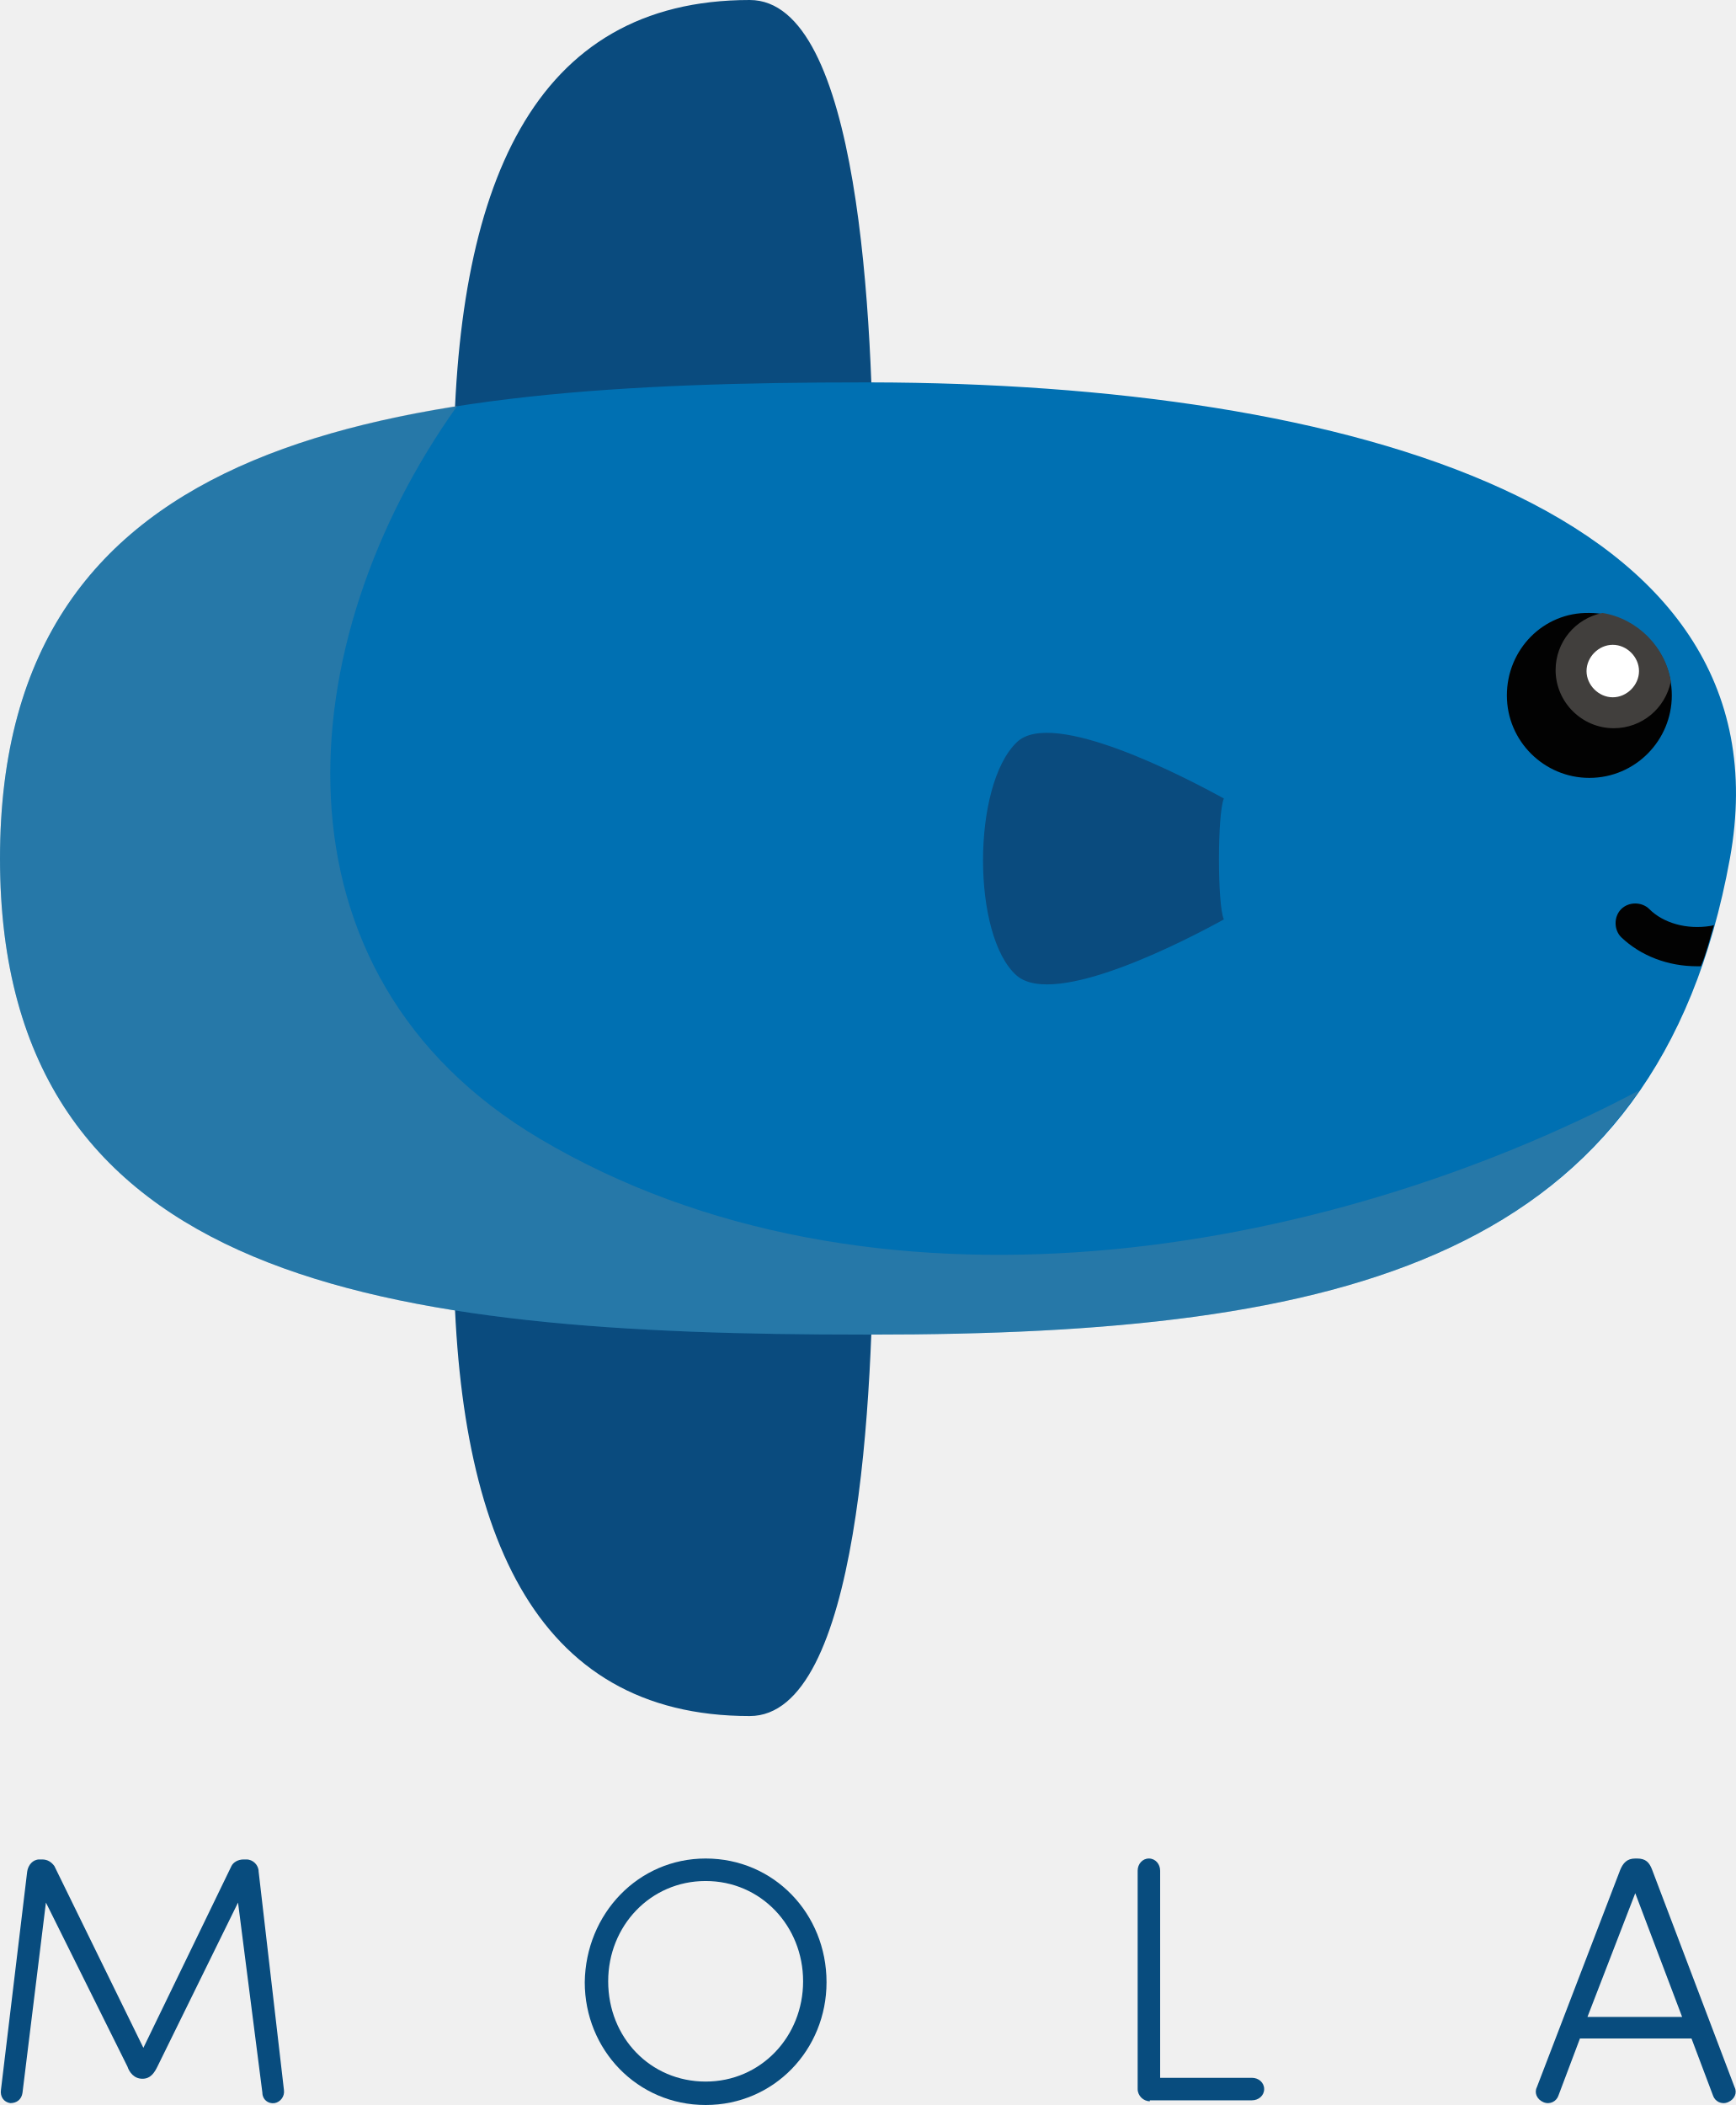
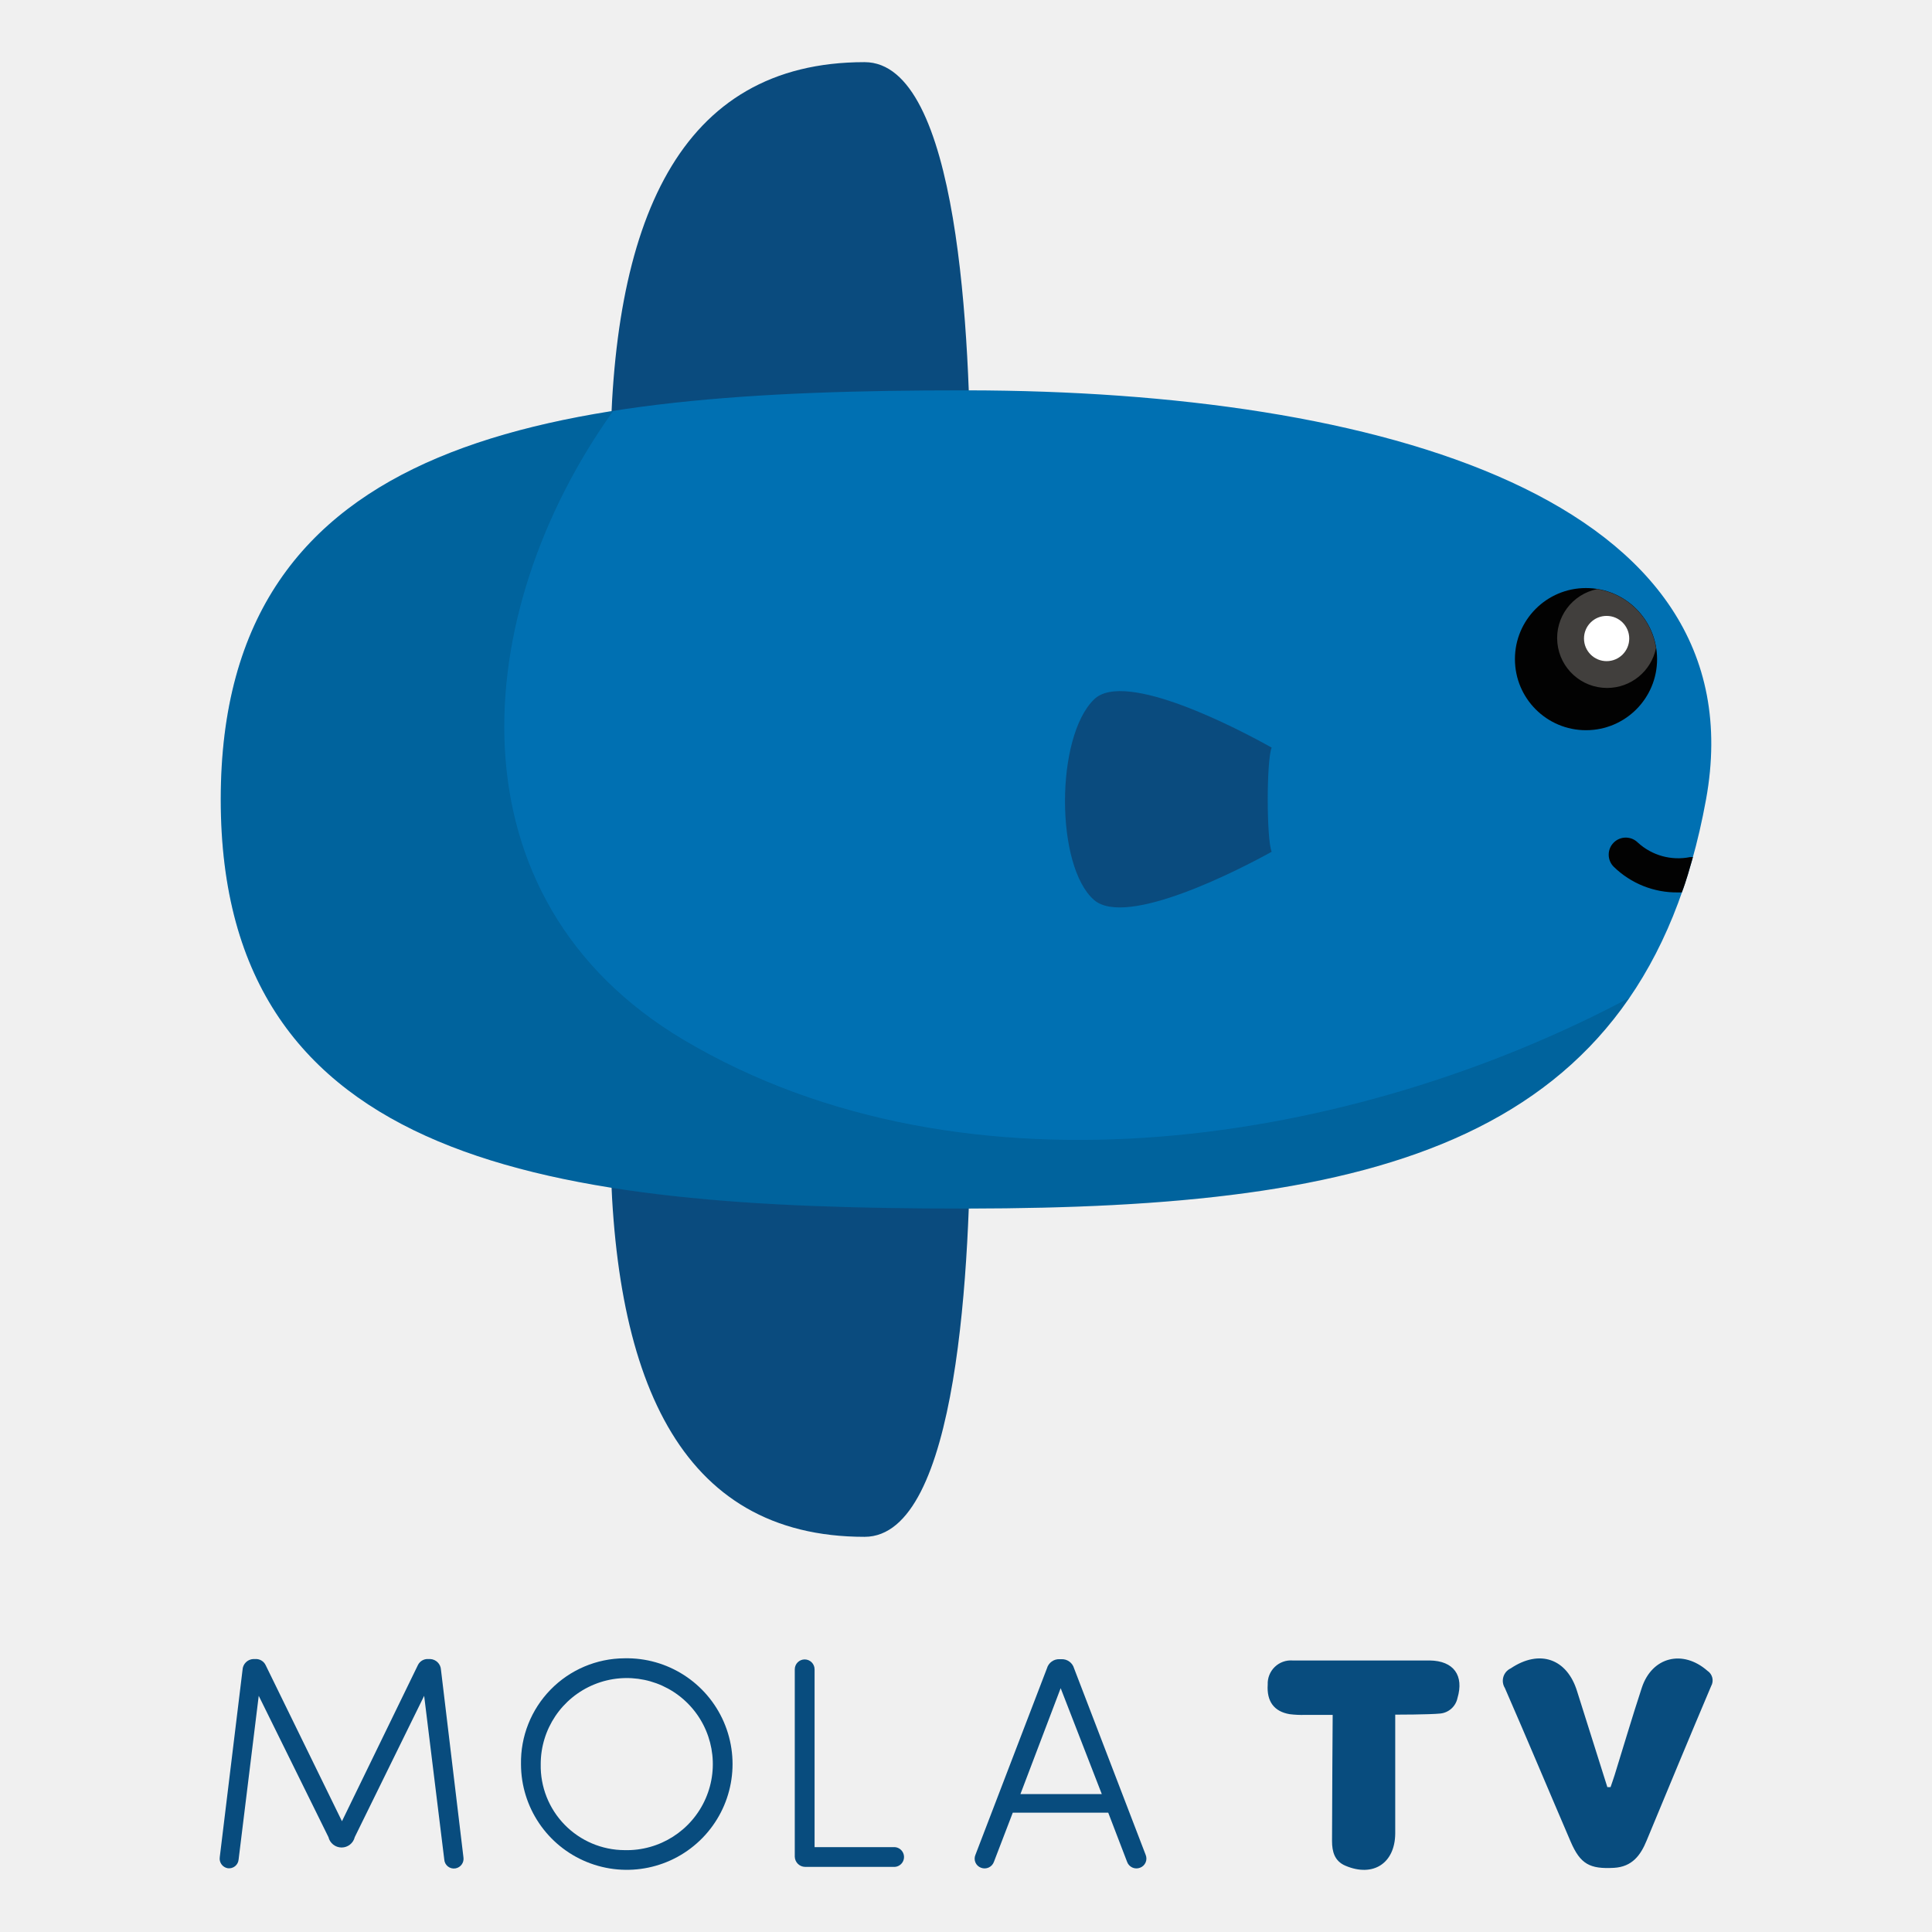
- <svg xmlns="http://www.w3.org/2000/svg" version="1.1" x="0px" y="0px" width="185.2px" height="224.6px" viewBox="0 0 185.2 224.6" style="enable-background:new 0 0 185.2 224.6;" xml:space="preserve">
-   <style type="text/css">
-     .st0{fill:#084C7E;}
-     .st1{fill:#0A4B7E;}
-     .st2{fill:#0663A6;}
-     .st3{fill:#0070B2;}
-     .st4{fill:#020202;}
-     .st5{opacity:0.27;fill:#8D8C8C;enable-background:new    ;}
-     .st6{fill:#413F3D;}
-     .st7{fill:#FFFFFF;}
- </style>
+ <svg xmlns="http://www.w3.org/2000/svg" viewBox="0 0 240 240">
  <defs>
- </defs>
-   <g>
-     <g>
-       <path class="st0" d="M30.3,223c0.1,0.7-0.4,1.3-1,1.4c-0.7,0.1-1.3-0.4-1.3-1.1L25.4,203l-8.6,17.5c-0.3,0.6-0.7,1.3-1.6,1.3             c-0.9,0-1.4-0.7-1.6-1.3L4.9,203l-2.5,20.3c-0.1,0.7-0.6,1.1-1.3,1.1c-0.7-0.1-1.1-0.7-1-1.4l2.8-23.3c0.1-0.7,0.6-1.3,1.3-1.3             h0.3c0.6,0,1,0.3,1.3,0.7l9.5,19.4l9.4-19.4c0.2-0.4,0.7-0.7,1.3-0.7h0.3c0.7,0,1.3,0.6,1.3,1.3L30.3,223z" />
-       <path class="st0" d="M75.3,198.3c7.3,0,12.9,5.9,12.9,13.2c0,7.2-5.6,13.1-12.9,13.1c-7.3,0-12.9-5.9-12.9-13.1             C62.5,204.2,68.1,198.3,75.3,198.3z M75.3,222.1c5.9,0,10.4-4.8,10.4-10.7c0-5.9-4.5-10.7-10.4-10.7c-5.9,0-10.4,4.8-10.4,10.7             C64.9,217.4,69.4,222.1,75.3,222.1z" />
-       <path class="st0" d="M122.7,224.2c-0.7,0-1.3-0.6-1.3-1.3v-23.3c0-0.7,0.5-1.3,1.2-1.3c0.7,0,1.2,0.6,1.2,1.3v22.1h9.8             c0.7,0,1.3,0.5,1.3,1.2c0,0.7-0.6,1.2-1.3,1.2H122.7z" />
-       <path class="st0" d="M185.1,222.7c0.3,0.6,0,1.3-0.7,1.6c-0.7,0.3-1.4-0.1-1.6-0.7l-2.3-6.1h-11.9l-2.3,6.1             c-0.2,0.6-0.9,1-1.6,0.7c-0.7-0.3-1-1-0.7-1.6l8.9-23.2c0.3-0.7,0.7-1.2,1.6-1.2h0.2c0.9,0,1.3,0.4,1.6,1.2L185.1,222.7z              M174.5,202l-5.1,13.2h10.1L174.5,202z" />
-     </g>
-     <g>
-       <g>
-         <g>
-           <path class="st1" d="M48.5,52.6c0-0.8-0.1-1.5-0.1-2.3C48.4,19.8,56.9,0,80,0c11.7,0,13.2,34.1,13.2,52.6H48.5z" />
-           <path class="st1" d="M48.5,130.6c0,0.8-0.1,1.5-0.1,2.3c0,30.4,8.5,50.2,31.6,50.2c11.7,0,13.2-34.1,13.2-52.6H48.5z" />
-         </g>
-         <path class="st2" d="M12.9,29.9" />
-         <g>
-           <g>
-             <path class="st3" d="M0,91.6c0-45.5,41.3-50.8,92.3-50.8c0.2,0,0.4,0,0.6,0v0c50.8,0.1,98.5,13.3,91.7,50.8                         c-7.8,42.9-41.1,50.8-91.7,50.8c-0.2,0-0.4,0-0.6,0C41.3,142.4,0,137.1,0,91.6L0,91.6C0,91.6,0,91.6,0,91.6                         C0,91.6,0,91.6,0,91.6L0,91.6z" />
-           </g>
-           <g>
-             <path class="st4" d="M173,100c-0.8-0.8-0.8-2.2,0-3c0.8-0.8,2.2-0.8,3,0c1.5,1.5,4,2.2,6.5,1.8c0.1,0,0.4-0.1,0.4-0.1                         c-0.4,1.3-0.8,3-1.4,4.4c-0.1,0-0.4,0-0.4,0C178,103.1,175.1,102,173,100z" />
-           </g>
-           <path class="st1" d="M108.5,79.2c3.8-3.7,18.1,3.8,22.1,6c-0.7,1.6-0.7,11.4,0,12.9c-4,2.2-18,9.5-22.1,6                     C103.7,99.9,103.7,83.8,108.5,79.2z" />
-           <path class="st5" d="M57.6,121.5c-29.7-17.6-26.8-53-8.8-78.2c0,0,0,0,0,0C19.7,47.9,0,60.2,0,91.6l0,0c0,0,0,0,0,0c0,0,0,0,0,0                     l0,0c0,45.5,41.3,50.8,92.3,50.8c0.2,0,0.4,0,0.6,0c37.8,0,65.9-4.4,80.9-24.5c0.2-0.3,0.4-0.6,0.6-0.8c0.2-0.3,0.4-0.6,0.6-0.8                     C140.8,134.4,92.7,142.3,57.6,121.5z" />
-         </g>
-       </g>
-       <g>
-         <g>
-           <path class="st4" d="M160.8,74.2c0,4.9,4,8.8,8.8,8.8c4.9,0,8.8-4,8.8-8.8c0-4.9-4-8.8-8.8-8.8                     C164.7,65.3,160.8,69.3,160.8,74.2z" />
-         </g>
-         <g>
-           <path class="st6" d="M172.2,77.7c-3.4,0-6.2-2.8-6.2-6.2c0-3,2.1-5.5,5-6.1c3.7,0.6,6.7,3.6,7.3,7.3                     C177.7,75.6,175.2,77.7,172.2,77.7z" />
-         </g>
-         <path class="st7" d="M169.3,71.6c0,1.5,1.3,2.8,2.8,2.8s2.8-1.3,2.8-2.8c0-1.5-1.3-2.8-2.8-2.8S169.3,70.1,169.3,71.6z" />
-       </g>
+     <style>.cls-1,.cls-5{isolation:isolate;}.cls-2{fill:#0a4b7e;}.cls-3{fill:#0070b2;}.cls-4{fill:#020202;}.cls-5{fill:#8d8c8c;opacity:0.27;mix-blend-mode:multiply;}.cls-6{fill:#413f3d;}.cls-7{fill:#fff;}.cls-8{fill:#084c7e;}</style>
+   </defs>
+   <g class="cls-1">
+     <g id="Layer_1" data-name="Layer 1">
+       <path class="cls-2" d="M75.9,60.29c0-.77-.09-1.53-.09-2.33,0-30.42,8.53-50.24,31.59-50.24,11.69,0,13.16,34.08,13.16,52.57Z" />
+       <path class="cls-2" d="M75.9,138.33c0,.77-.09,1.53-.09,2.34,0,30.41,8.53,50.24,31.59,50.24,11.69,0,13.16-34.09,13.16-52.58Z" />
+       <path class="cls-3" d="M27.42,99.31c0-45.49,41.3-50.82,92.25-50.82h.58c50.76.08,98.5,13.31,91.68,50.82-7.81,42.91-41.07,50.75-91.68,50.82h-.58c-50.95,0-92.25-5.33-92.25-50.82Z" />
+       <path class="cls-4" d="M200.46,107.67a2.11,2.11,0,0,1,3-3,7.42,7.42,0,0,0,6.49,1.8l.35,0c-.37,1.28-.82,3-1.38,4.39h-.44A11.2,11.2,0,0,1,200.46,107.67Z" />
+       <path class="cls-2" d="M135.92,86.87c3.84-3.72,18.1,3.78,22.05,6-.65,1.57-.65,11.37,0,12.94-3.95,2.19-18,9.45-22.05,6C131.09,107.63,131.09,91.54,135.92,86.87Z" />
+       <path class="cls-5" d="M85,129.22c-29.66-17.56-26.83-53-8.83-78.17h0c-29,4.57-48.74,16.82-48.74,48.26h0c0,45.49,41.3,50.82,92.25,50.82h.58c37.76,0,65.86-4.44,80.94-24.49l.61-.84.58-.84C168.23,142.15,120.08,150,85,129.22Z" />
+       <path class="cls-4" d="M188.19,81.88A8.83,8.83,0,1,0,197,73.05,8.82,8.82,0,0,0,188.19,81.88Z" />
+       <path class="cls-6" d="M199.64,85.46a6.2,6.2,0,0,1-1.22-12.28,8.8,8.8,0,0,1,7.3,7.3A6.2,6.2,0,0,1,199.64,85.46Z" />
+       <path class="cls-7" d="M196.77,79.32a2.81,2.81,0,1,0,2.81-2.81A2.8,2.8,0,0,0,196.77,79.32Z" />
+       <path class="cls-8" d="M57.57,230.72a1.21,1.21,0,0,1-1,1.38A1.19,1.19,0,0,1,55.19,231l-2.5-20.34-8.62,17.55a1.68,1.68,0,0,1-3.27,0l-8.66-17.55L29.64,231a1.19,1.19,0,0,1-1.34,1.08,1.21,1.21,0,0,1-1-1.38l2.83-23.27a1.41,1.41,0,0,1,1.34-1.34h.26a1.34,1.34,0,0,1,1.26.74l9.49,19.41,9.44-19.41a1.34,1.34,0,0,1,1.26-.74h.26a1.41,1.41,0,0,1,1.34,1.34Z" />
+       <path class="cls-8" d="M77.58,206a13.14,13.14,0,1,1-12.86,13.16A12.92,12.92,0,0,1,77.58,206Zm0,23.83a10.69,10.69,0,1,0-10.41-10.67A10.46,10.46,0,0,0,77.58,229.83Z" />
+       <path class="cls-8" d="M100,231.91a1.3,1.3,0,0,1-1.27-1.26V207.37a1.23,1.23,0,1,1,2.46,0v22.09h9.77a1.23,1.23,0,1,1,0,2.45Z" />
+       <path class="cls-8" d="M142.32,230.42a1.21,1.21,0,0,1-.71,1.6,1.23,1.23,0,0,1-1.6-.74l-2.34-6.1H125.81l-2.34,6.1a1.23,1.23,0,0,1-1.6.74,1.2,1.2,0,0,1-.7-1.6l8.88-23.16a1.57,1.57,0,0,1,1.6-1.15h.19a1.57,1.57,0,0,1,1.59,1.15Zm-10.56-20.71-5,13.16h10.11Z" />
+       <path class="cls-8" d="M200.07,222c.17-.5.35-1,.51-1.51,1.12-3.61,2.19-7.24,3.37-10.83,1.26-3.84,5.09-4.79,8.15-2.11a1.43,1.43,0,0,1,.46,1.91c-2.7,6.37-5.35,12.77-8,19.16-.76,1.86-1.81,3.28-4.07,3.41-3,.16-4.17-.45-5.38-3.26-2.73-6.35-5.4-12.74-8.17-19.08a1.7,1.7,0,0,1,.73-2.44c3.57-2.4,7-1.23,8.25,2.87L199.67,222Z" />
+       <path class="cls-8" d="M165.47,228.7c0,1.33.32,2.5,1.67,3.07,3.44,1.46,6.15-.31,6.18-4,0-.18,0-14.77,0-14.77s4.28,0,5.61-.14a2.43,2.43,0,0,0,2.12-1.91c.84-2.82-.47-4.64-3.45-4.68-2.77,0-5.54,0-8.31,0h-3.87c-1.62,0-3.23,0-4.85,0a2.88,2.88,0,0,0-3.09,3c-.14,2.07.78,3.34,2.72,3.67a12.29,12.29,0,0,0,1.92.09c1,0,3.43,0,3.43,0S165.47,224.6,165.47,228.7Z" />
    </g>
  </g>
</svg>
